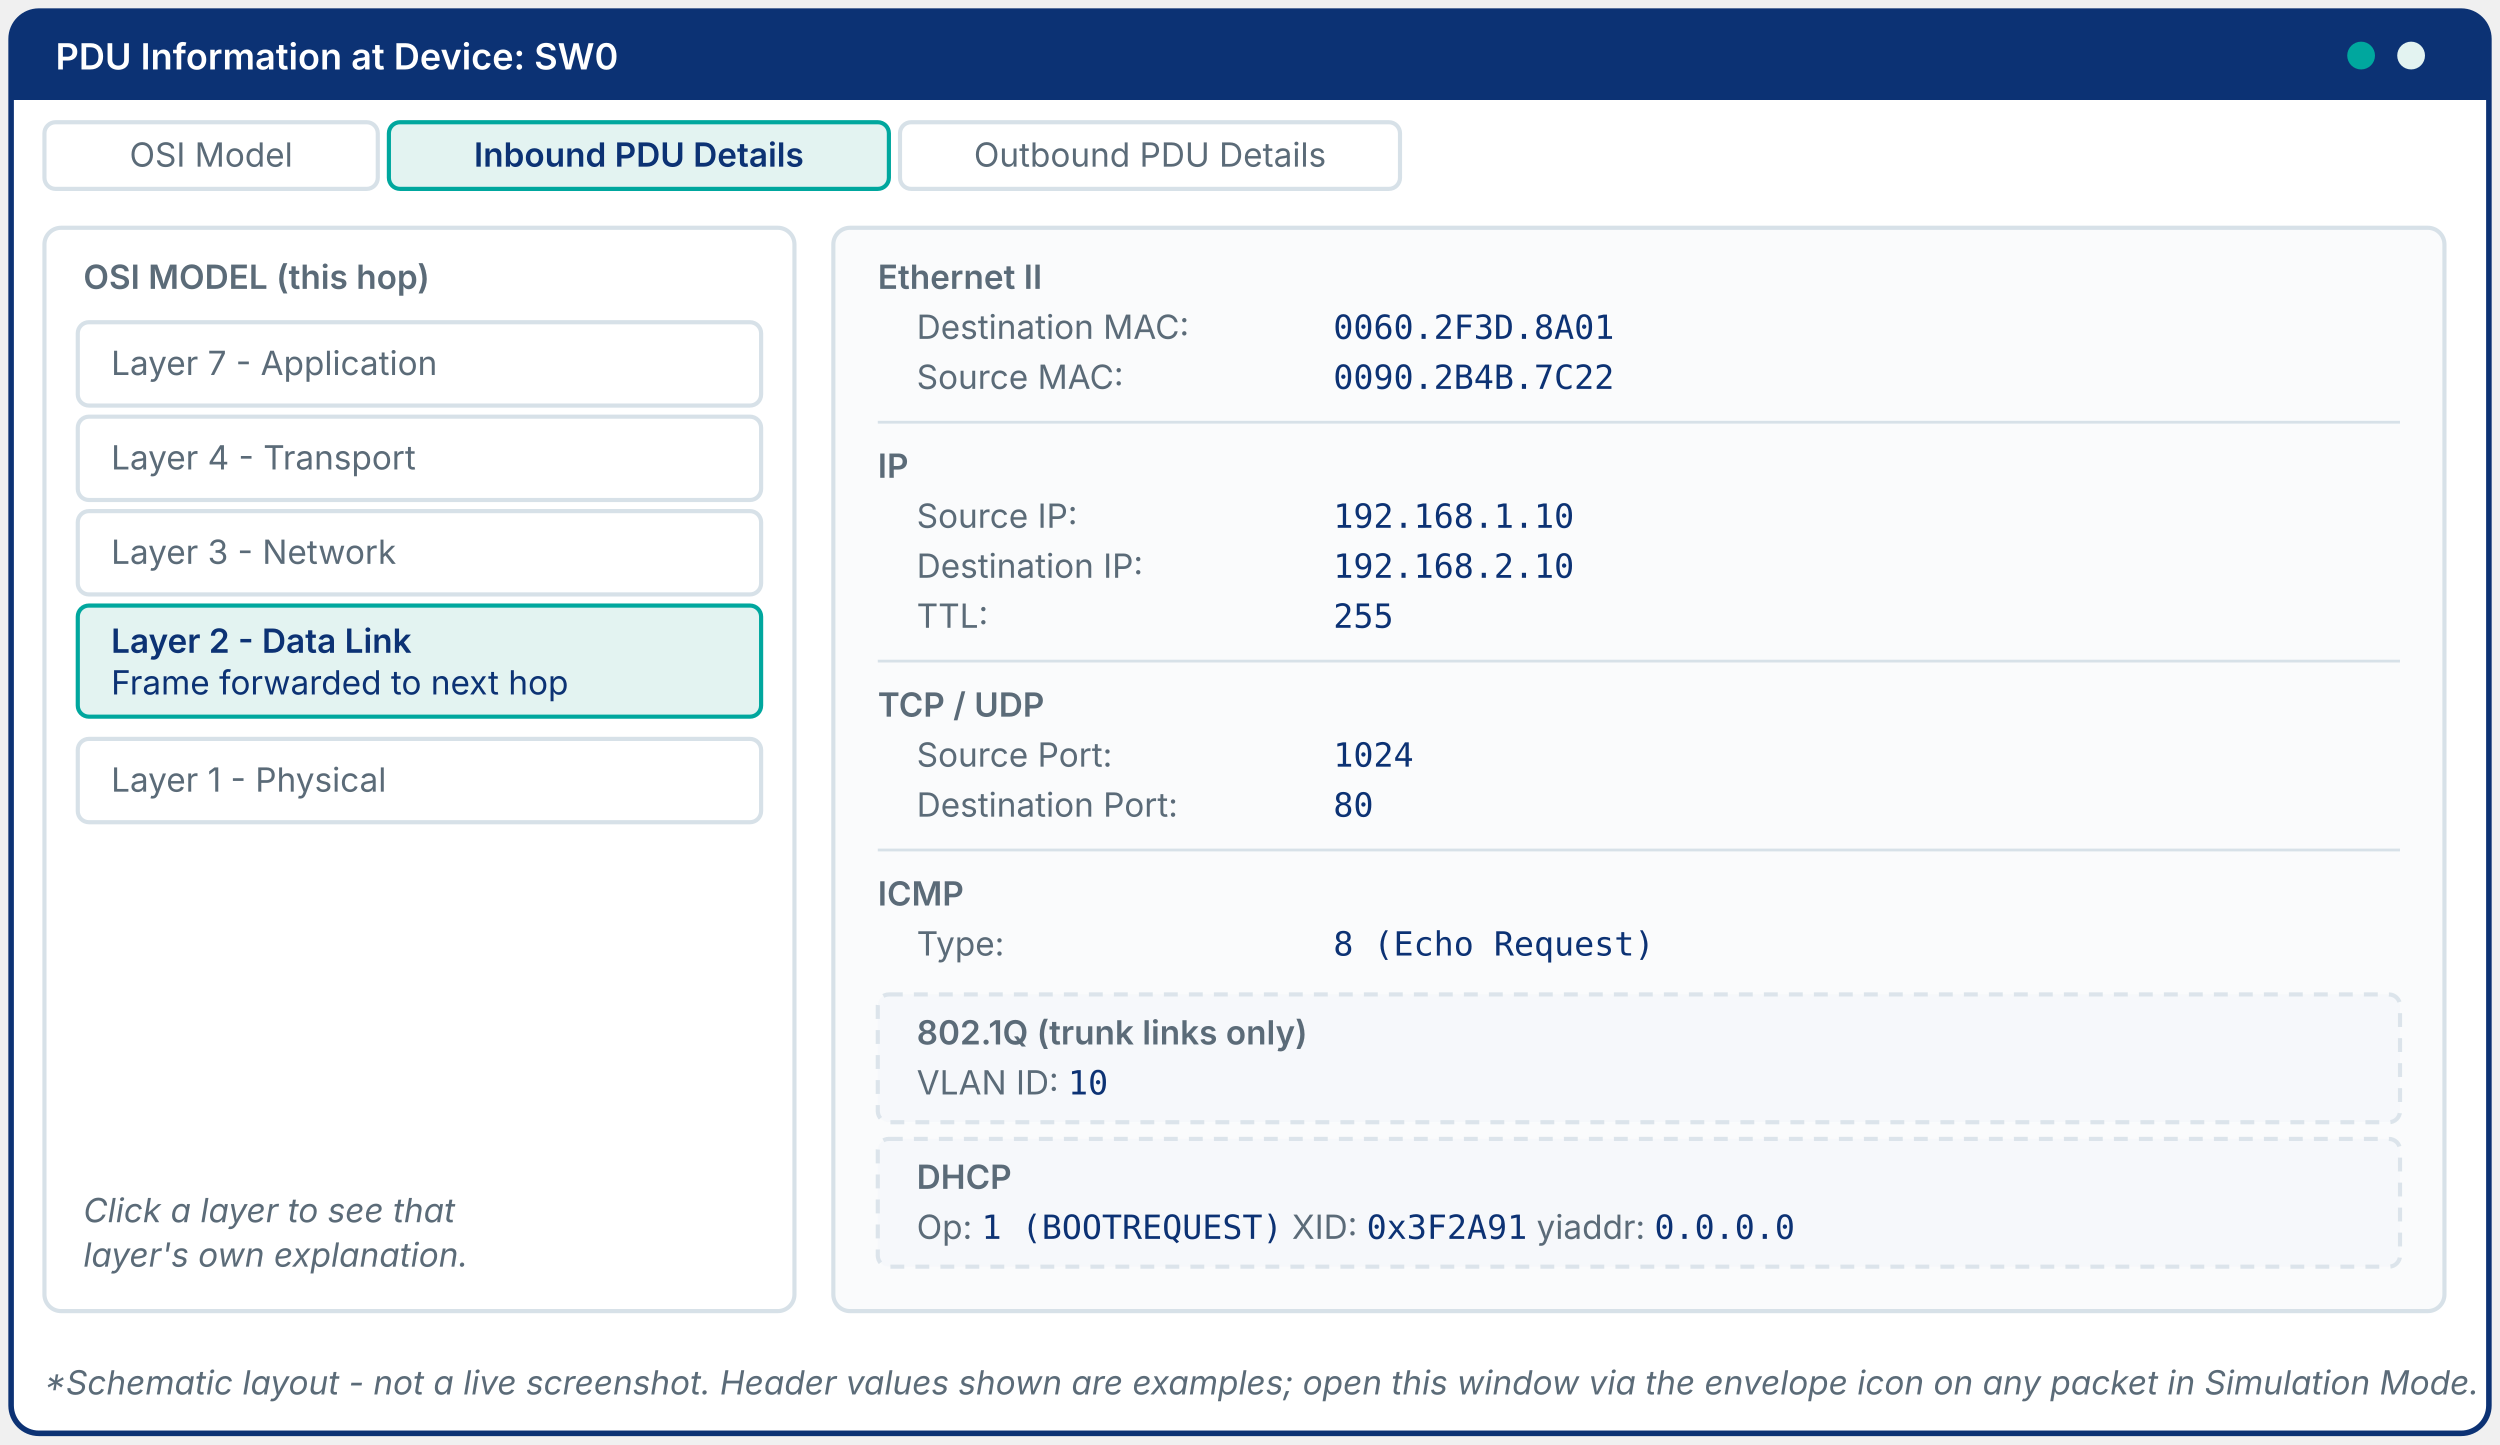
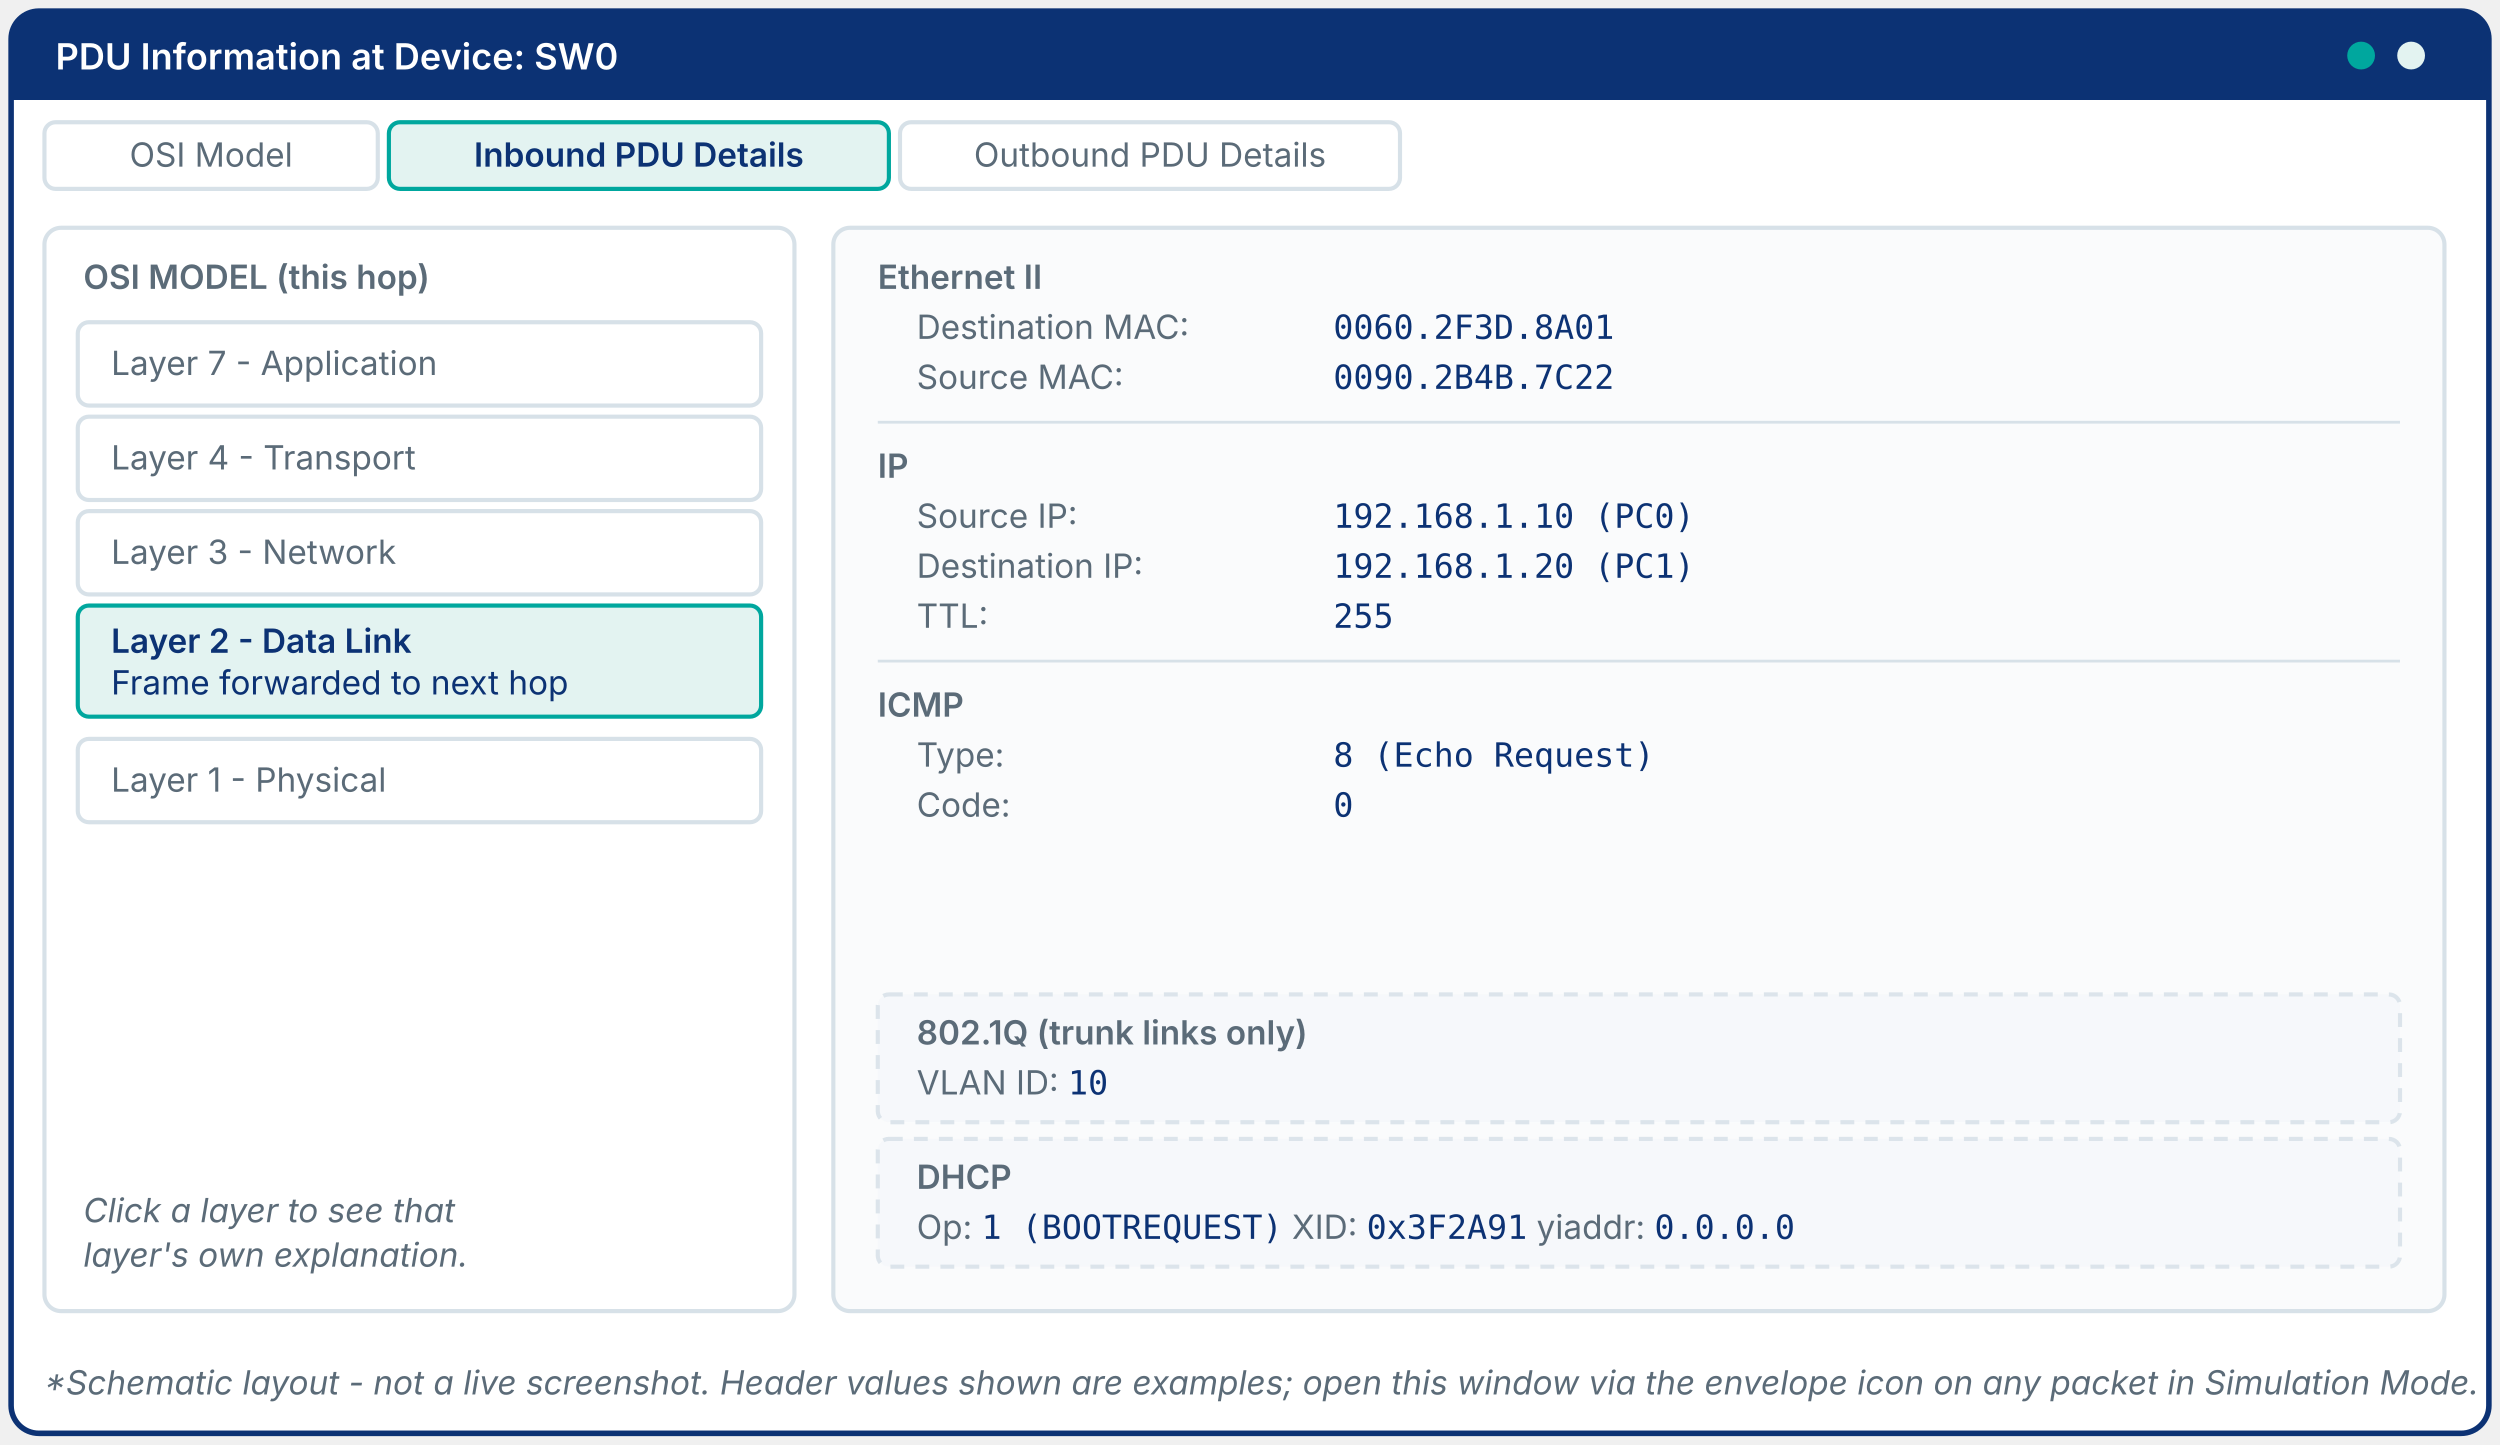
<svg xmlns="http://www.w3.org/2000/svg" viewBox="0 0 900 520" role="img" aria-labelledby="pt-pdu-title">
  <style>
  .lbl { font-family: system-ui, -apple-system, sans-serif; fill: #1A1A1A; }
  .lbl-sm { font-family: system-ui, -apple-system, sans-serif; fill: #5B6B78; font-size: 12px; }
  .lbl-title { font-family: system-ui, -apple-system, sans-serif; fill: #fff; font-size: 13px; font-weight: 600; }
  .panel { fill: #ffffff; stroke: #D7E1E8; stroke-width: 1.5; }
  .panel-active { fill: #E3F3F1; stroke: #00A79E; stroke-width: 1.5; }
  .panel-ghost { fill: #F6F8FA; stroke: #D7E1E8; stroke-width: 1.5; stroke-dasharray: 5 4; opacity: 0.85; }
  .field-val { font-family: "SFMono-Regular", Consolas, Menlo, monospace; font-size: 12px; fill: #0C3274; }
</style>
  <rect x="4" y="4" width="892" height="512" rx="10" fill="#ffffff" stroke="#0C3274" stroke-width="2" />
  <rect x="4" y="4" width="892" height="32" rx="10" fill="#0C3274" />
  <rect x="4" y="20" width="892" height="16" fill="#0C3274" />
  <text x="20" y="25" class="lbl-title">PDU Information at Device: SW0</text>
  <circle cx="850" cy="20" r="5" fill="#00A79E" />
  <circle cx="868" cy="20" r="5" fill="#E3F3F1" />
  <rect x="16" y="44" width="120" height="24" rx="4" class="panel" />
  <text x="76" y="60" text-anchor="middle" class="lbl-sm">OSI Model</text>
  <rect x="140" y="44" width="180" height="24" rx="4" class="panel-active" />
  <text x="230" y="60" text-anchor="middle" class="lbl-sm" style="fill:#0C3274;font-weight:600;">Inbound PDU Details</text>
  <rect x="324" y="44" width="180" height="24" rx="4" class="panel" />
  <text x="414" y="60" text-anchor="middle" class="lbl-sm">Outbound PDU Details</text>
  <rect x="16" y="82" width="270" height="390" rx="6" class="panel" />
  <text x="30" y="104" class="lbl-sm" style="font-weight:600;">OSI MODEL (this hop)</text>
  <rect x="28" y="116" width="246" height="30" rx="4" class="panel" />
  <text x="40" y="135" class="lbl-sm">Layer 7 - Application</text>
  <rect x="28" y="150" width="246" height="30" rx="4" class="panel" />
  <text x="40" y="169" class="lbl-sm">Layer 4 - Transport</text>
  <rect x="28" y="184" width="246" height="30" rx="4" class="panel" />
  <text x="40" y="203" class="lbl-sm">Layer 3 - Network</text>
  <rect x="28" y="218" width="246" height="40" rx="4" class="panel-active" />
  <text x="40" y="235" class="lbl-sm" style="fill:#0C3274;font-weight:600;">Layer 2 - Data Link</text>
  <text x="40" y="250" class="lbl-sm" style="fill:#0C3274;">Frame forwarded to next hop</text>
  <rect x="28" y="266" width="246" height="30" rx="4" class="panel" />
  <text x="40" y="285" class="lbl-sm">Layer 1 - Physical</text>
  <text x="30" y="440" class="lbl-sm" style="font-style:italic;">Click a layer to see that</text>
  <text x="30" y="456" class="lbl-sm" style="font-style:italic;">layer's own explanation.</text>
  <rect x="300" y="82" width="580" height="390" rx="6" fill="#FAFBFC" stroke="#D7E1E8" stroke-width="1.5" />
  <text x="316" y="104" class="lbl-sm" style="font-weight:600;">Ethernet II</text>
  <text x="330" y="122" class="lbl-sm">Destination MAC:</text>
  <text x="480" y="122" class="field-val">0060.2F3D.8A01</text>
  <text x="330" y="140" class="lbl-sm">Source MAC:</text>
  <text x="480" y="140" class="field-val">0090.2B4B.7C22</text>
  <line x1="316" y1="152" x2="864" y2="152" stroke="#D7E1E8" stroke-width="1" />
  <text x="316" y="172" class="lbl-sm" style="font-weight:600;">IP</text>
  <text x="330" y="190" class="lbl-sm">Source IP:</text>
-   <text x="480" y="190" class="field-val">192.168.1.10</text>
+   <text x="480" y="190" class="field-val">192.168.1.10 (PC0)</text>
  <text x="330" y="208" class="lbl-sm">Destination IP:</text>
-   <text x="480" y="208" class="field-val">192.168.2.10</text>
+   <text x="480" y="208" class="field-val">192.168.1.20 (PC1)</text>
  <text x="330" y="226" class="lbl-sm">TTL:</text>
  <text x="480" y="226" class="field-val">255</text>
  <line x1="316" y1="238" x2="864" y2="238" stroke="#D7E1E8" stroke-width="1" />
-   <text x="316" y="258" class="lbl-sm" style="font-weight:600;">TCP / UDP</text>
-   <text x="330" y="276" class="lbl-sm">Source Port:</text>
-   <text x="480" y="276" class="field-val">1024</text>
-   <text x="330" y="294" class="lbl-sm">Destination Port:</text>
-   <text x="480" y="294" class="field-val">80</text>
-   <line x1="316" y1="306" x2="864" y2="306" stroke="#D7E1E8" stroke-width="1" />
-   <text x="316" y="326" class="lbl-sm" style="font-weight:600;">ICMP</text>
-   <text x="330" y="344" class="lbl-sm">Type:</text>
-   <text x="480" y="344" class="field-val">8 (Echo Request)</text>
+   <text x="316" y="258" class="lbl-sm" style="font-weight:600;">ICMP</text>
+   <text x="330" y="276" class="lbl-sm">Type:</text>
+   <text x="480" y="276" class="field-val">8 (Echo Request)</text>
+   <text x="330" y="294" class="lbl-sm">Code:</text>
+   <text x="480" y="294" class="field-val">0</text>
  <rect x="316" y="358" width="548" height="46" rx="4" class="panel-ghost" />
  <text x="330" y="376" class="lbl-sm" style="font-weight:600;">802.1Q (trunk links only)</text>
  <text x="330" y="394" class="lbl-sm">VLAN ID: <tspan class="field-val" style="fill:#0C3274;">10</tspan>
  </text>
  <rect x="316" y="410" width="548" height="46" rx="4" class="panel-ghost" />
  <text x="330" y="428" class="lbl-sm" style="font-weight:600;">DHCP</text>
  <text x="330" y="446" class="lbl-sm">Op: <tspan class="field-val" style="fill:#0C3274;">1 (BOOTREQUEST)</tspan>   XID: <tspan class="field-val" style="fill:#0C3274;">0x3F2A91</tspan>   yiaddr: <tspan class="field-val" style="fill:#0C3274;">0.0.0.0</tspan>
  </text>
  <text x="16" y="502" class="lbl-sm" style="font-style:italic;">*Schematic layout - not a live screenshot. Header values shown are examples; open this window via the envelope icon on any packet in Simulation Mode.</text>
</svg>
